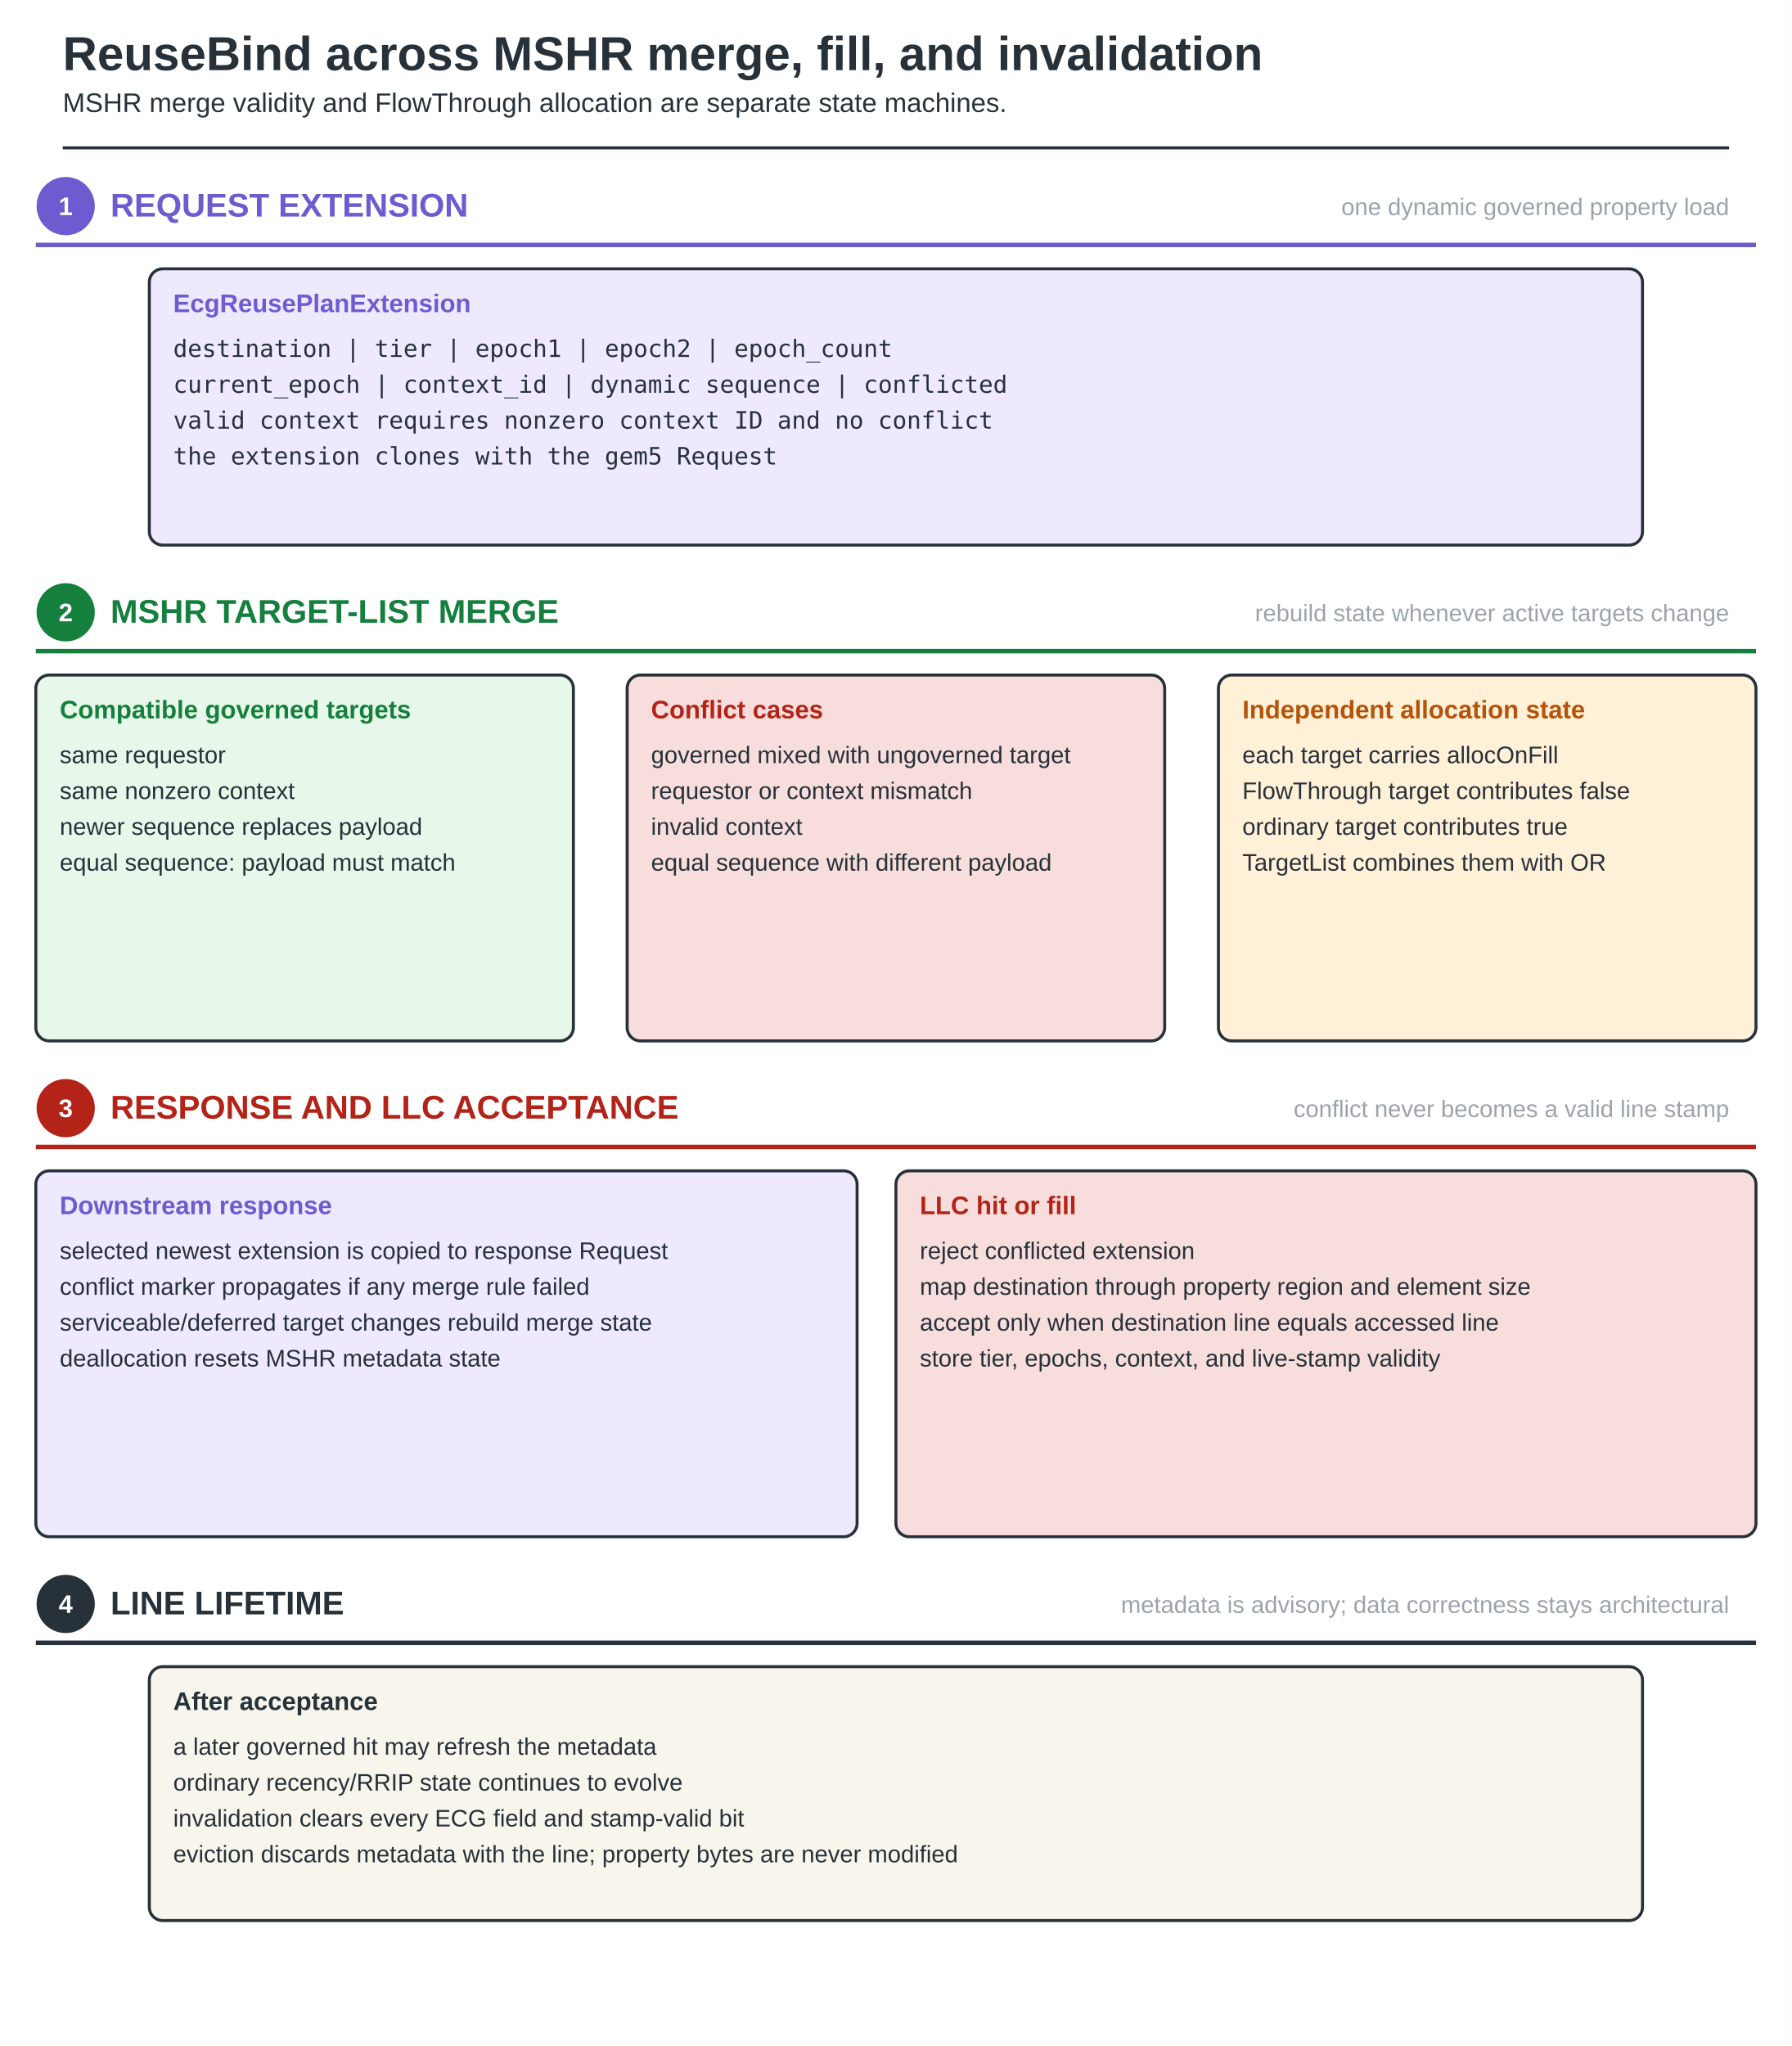
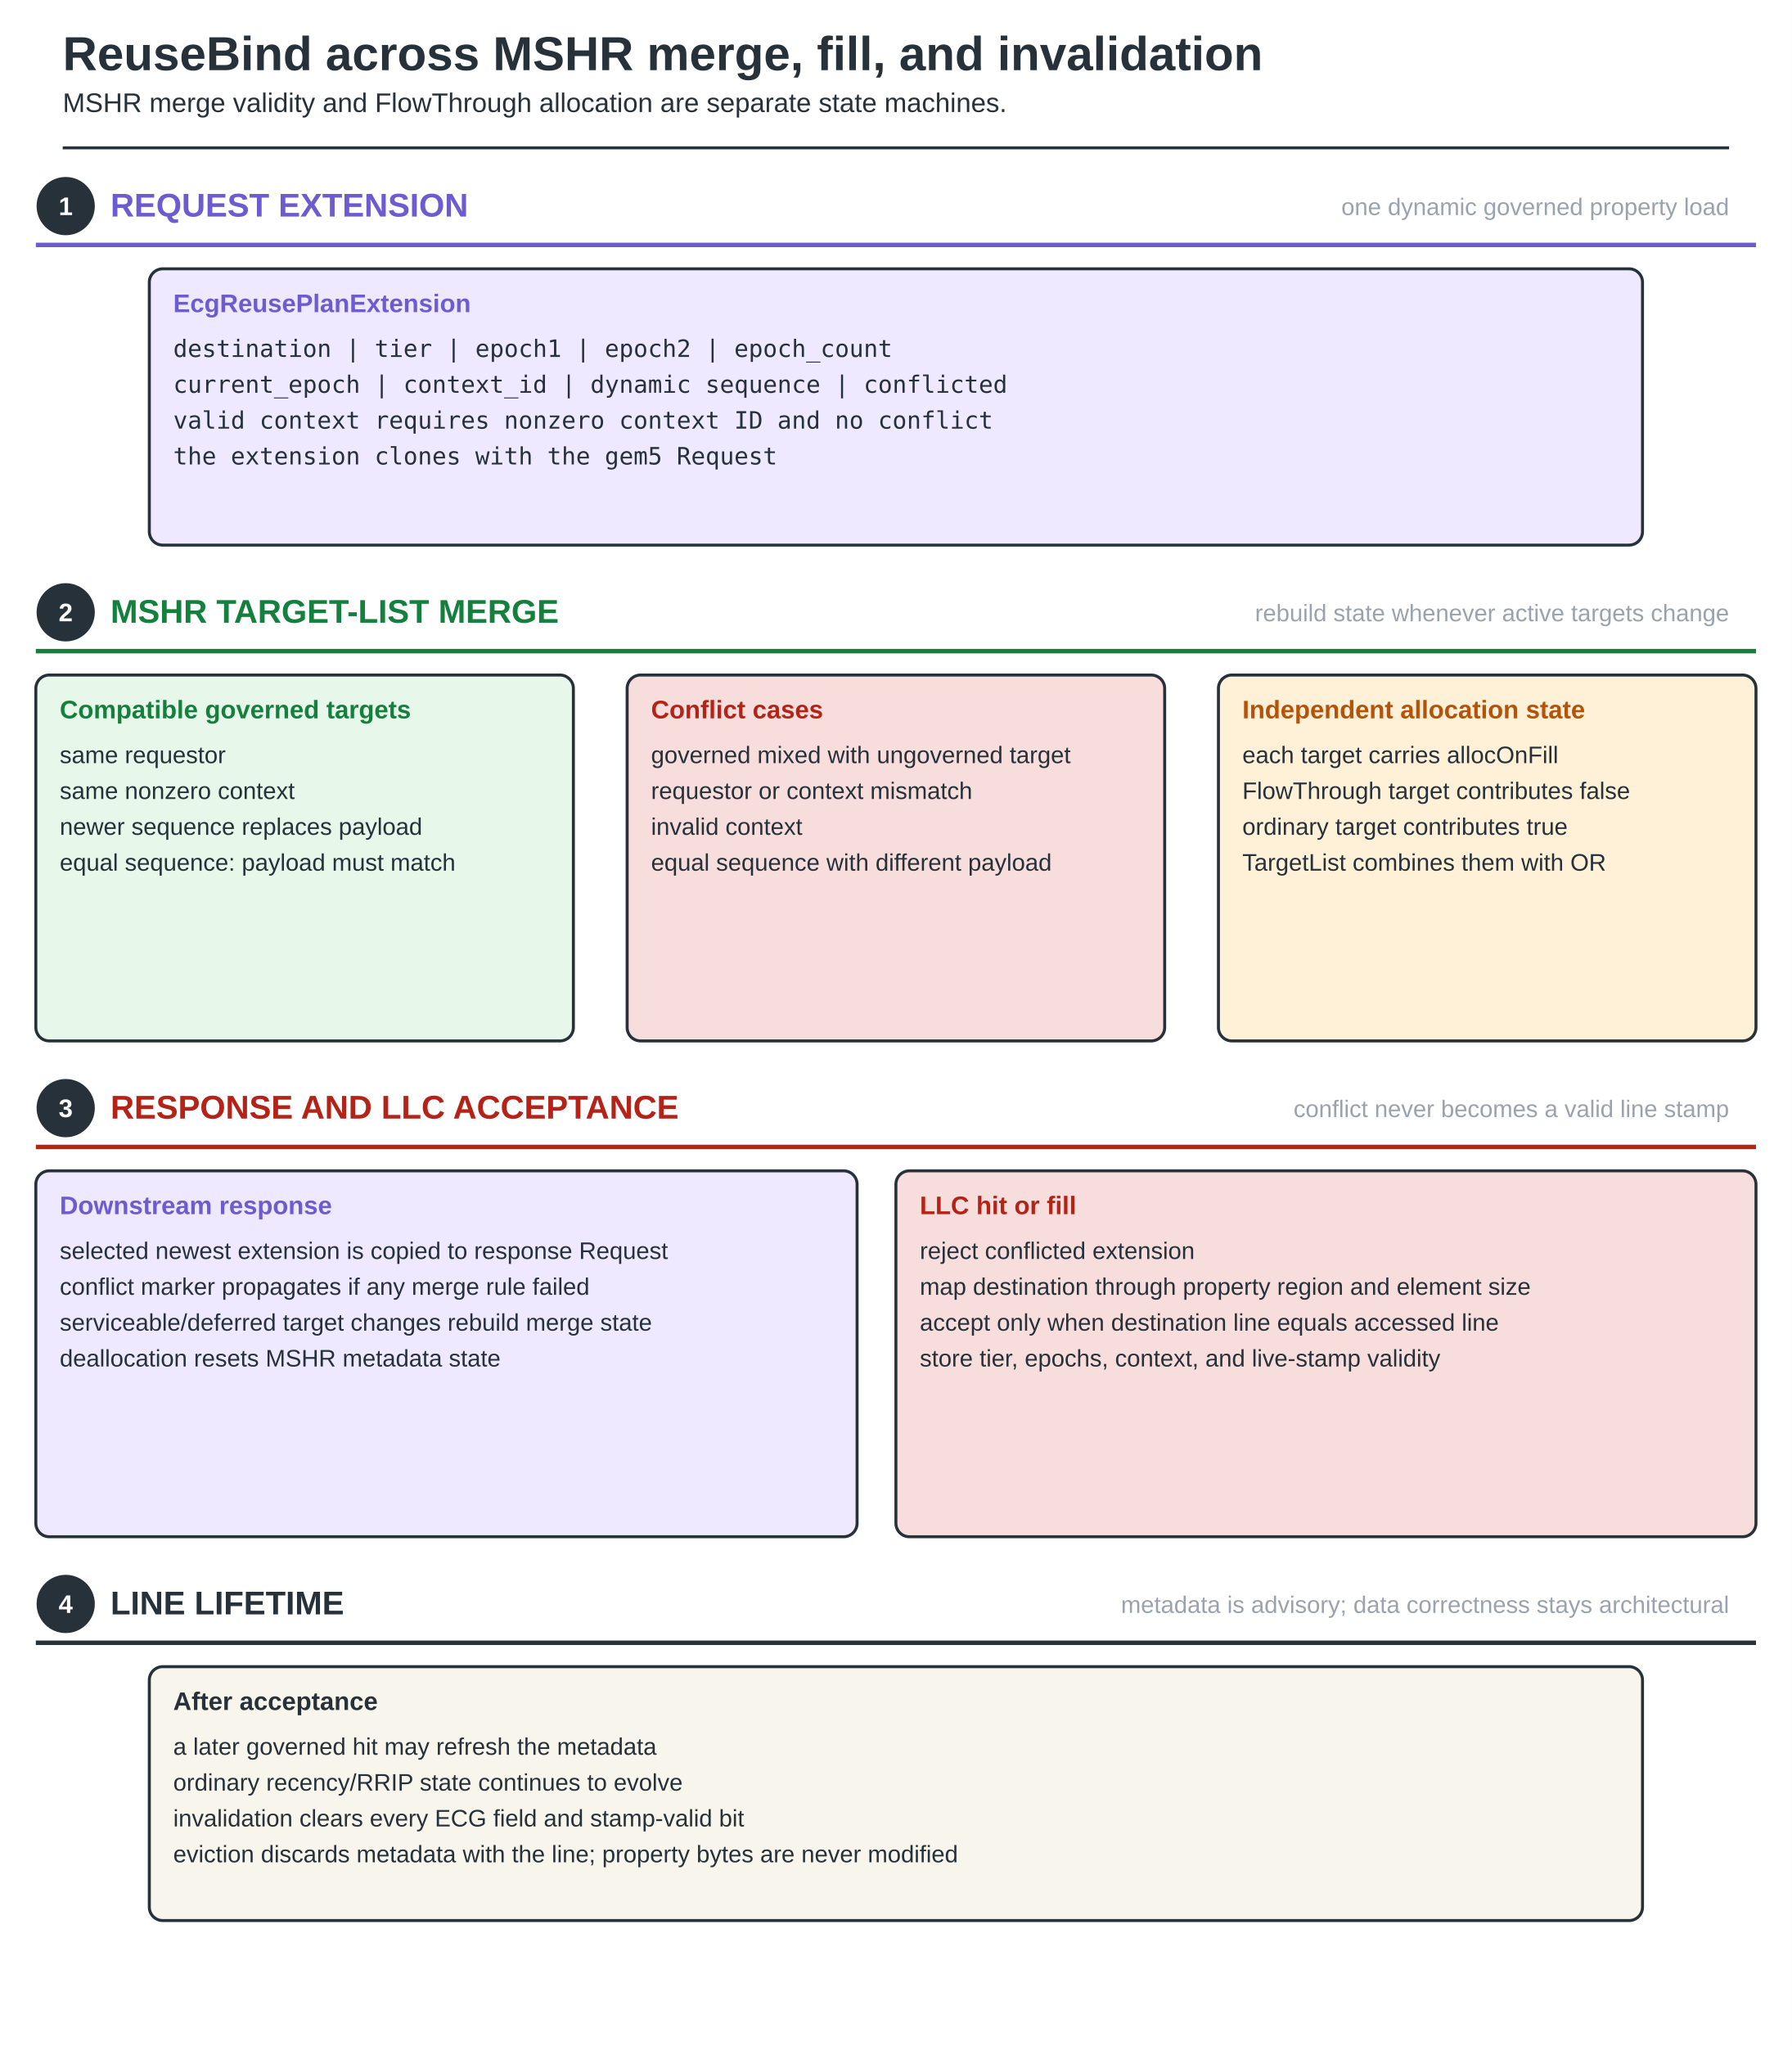
<svg xmlns="http://www.w3.org/2000/svg" width="1200" height="1370" viewBox="0 0 1200 1370" role="img" aria-labelledby="title desc" fill="#27313A" data-figure-schema="ecg-public/v1">
  <defs>
    <marker id="arrow-blue" viewBox="0 0 10 8" markerWidth="10" markerHeight="8" refX="10" refY="4" orient="auto" markerUnits="userSpaceOnUse">
      <path d="M0 0 L10 4 L0 8 Z" fill="#1769C2" />
    </marker>
    <marker id="arrow-green" viewBox="0 0 10 8" markerWidth="10" markerHeight="8" refX="10" refY="4" orient="auto" markerUnits="userSpaceOnUse">
      <path d="M0 0 L10 4 L0 8 Z" fill="#15803D" />
    </marker>
    <marker id="arrow-amber" viewBox="0 0 10 8" markerWidth="10" markerHeight="8" refX="10" refY="4" orient="auto" markerUnits="userSpaceOnUse">
      <path d="M0 0 L10 4 L0 8 Z" fill="#B45309" />
    </marker>
    <marker id="arrow-red" viewBox="0 0 10 8" markerWidth="10" markerHeight="8" refX="10" refY="4" orient="auto" markerUnits="userSpaceOnUse">
      <path d="M0 0 L10 4 L0 8 Z" fill="#B42318" />
    </marker>
    <marker id="arrow-purple" viewBox="0 0 10 8" markerWidth="10" markerHeight="8" refX="10" refY="4" orient="auto" markerUnits="userSpaceOnUse">
      <path d="M0 0 L10 4 L0 8 Z" fill="#6D5BD0" />
    </marker>
    <marker id="arrow-gray" viewBox="0 0 10 8" markerWidth="10" markerHeight="8" refX="10" refY="4" orient="auto" markerUnits="userSpaceOnUse">
      <path d="M0 0 L10 4 L0 8 Z" fill="#9AA3AD" />
    </marker>
    <marker id="arrow-ink" viewBox="0 0 10 8" markerWidth="10" markerHeight="8" refX="10" refY="4" orient="auto" markerUnits="userSpaceOnUse">
      <path d="M0 0 L10 4 L0 8 Z" fill="#27313A" />
    </marker>
    <style>
      :root { color-scheme: light dark; }
      @media (prefers-color-scheme: dark) {
        [fill="#FFFFFF"]{fill:#1E2327}[stroke="#FFFFFF"]{stroke:#1E2327}
        [fill="#F8F6EC"]{fill:#252A2E}[stroke="#F8F6EC"]{stroke:#252A2E}
        [fill="#EDF5FF"]{fill:#273846}[stroke="#EDF5FF"]{stroke:#273846}
        [fill="#E7F7EA"]{fill:#24382A}[stroke="#E7F7EA"]{stroke:#24382A}
        [fill="#FFF0D8"]{fill:#3B3122}[stroke="#FFF0D8"]{stroke:#3B3122}
        [fill="#F7DEDC"]{fill:#3D292A}[stroke="#F7DEDC"]{stroke:#3D292A}
        [fill="#EEE9FF"]{fill:#302C3C}[stroke="#EEE9FF"]{stroke:#302C3C}
        [fill="#27313A"]{fill:#ECE7DD}[stroke="#27313A"]{stroke:#ECE7DD}
        [fill="#9AA3AD"]{fill:#747D86}[stroke="#9AA3AD"]{stroke:#747D86}
        [fill="#1769C2"]{fill:#63A8FF}[stroke="#1769C2"]{stroke:#63A8FF}
        [fill="#15803D"]{fill:#63D68B}[stroke="#15803D"]{stroke:#63D68B}
        [fill="#B45309"]{fill:#F0B35A}[stroke="#B45309"]{stroke:#F0B35A}
        [fill="#6D5BD0"]{fill:#A79BF0}[stroke="#6D5BD0"]{stroke:#A79BF0}
        [fill="#B42318"]{fill:#F09B95}[stroke="#B42318"]{stroke:#F09B95}
      }
      .sans{font-family:Arial,Helvetica,sans-serif}
      .mono{font-family:"SFMono-Regular",Consolas,monospace}
      .title{font-size:32px;font-weight:700}
      .subtitle{font-size:18px}
      .heading{font-size:22px;font-weight:700}
      .label{font-size:17px;font-weight:700}
      .body{font-size:16px}
</style>
  </defs>
  <rect x="0" y="0" width="1200" height="1370" fill="#FFFFFF" />
  <text x="42" y="47" text-anchor="start" class="sans title" fill="#27313A" font-weight="700">ReuseBind across MSHR merge, fill, and invalidation</text>
  <text x="42" y="75" text-anchor="start" class="sans subtitle" fill="#27313A">MSHR merge validity and FlowThrough allocation are separate state machines.</text>
  <line x1="42" y1="99" x2="1158" y2="99" stroke="#27313A" stroke-width="2" />
-   <circle cx="44" cy="138" r="19" fill="#6D5BD0" stroke="#6D5BD0" stroke-width="1" />
+   <circle cx="44" cy="138" r="19" fill="#27313A" stroke="#27313A" stroke-width="1" />
  <text x="44" y="144" text-anchor="middle" class="sans label" fill="#FFFFFF" font-weight="700">1</text>
  <text x="74" y="145" text-anchor="start" class="sans heading" fill="#6D5BD0" font-weight="700">REQUEST EXTENSION</text>
  <text x="1158" y="144" text-anchor="end" class="sans body" fill="#9AA3AD">one dynamic governed property load</text>
  <line x1="24" y1="164" x2="1176" y2="164" stroke="#6D5BD0" stroke-width="3" />
  <rect x="100" y="180" width="1000" height="185" rx="9" fill="#EEE9FF" stroke="#27313A" stroke-width="2" />
  <text x="116" y="209" text-anchor="start" class="sans label" fill="#6D5BD0" font-weight="700">EcgReusePlanExtension</text>
  <text x="116" y="239" text-anchor="start" class="mono body" fill="#27313A">destination | tier | epoch1 | epoch2 | epoch_count</text>
  <text x="116" y="263" text-anchor="start" class="mono body" fill="#27313A">current_epoch | context_id | dynamic sequence | conflicted</text>
  <text x="116" y="287" text-anchor="start" class="mono body" fill="#27313A">valid context requires nonzero context ID and no conflict</text>
  <text x="116" y="311" text-anchor="start" class="mono body" fill="#27313A">the extension clones with the gem5 Request</text>
-   <circle cx="44" cy="410" r="19" fill="#15803D" stroke="#15803D" stroke-width="1" />
+   <circle cx="44" cy="410" r="19" fill="#27313A" stroke="#27313A" stroke-width="1" />
  <text x="44" y="416" text-anchor="middle" class="sans label" fill="#FFFFFF" font-weight="700">2</text>
  <text x="74" y="417" text-anchor="start" class="sans heading" fill="#15803D" font-weight="700">MSHR TARGET-LIST MERGE</text>
  <text x="1158" y="416" text-anchor="end" class="sans body" fill="#9AA3AD">rebuild state whenever active targets change</text>
  <line x1="24" y1="436" x2="1176" y2="436" stroke="#15803D" stroke-width="3" />
  <rect x="24" y="452" width="360" height="245" rx="9" fill="#E7F7EA" stroke="#27313A" stroke-width="2" />
  <text x="40" y="481" text-anchor="start" class="sans label" fill="#15803D" font-weight="700">Compatible governed targets</text>
  <text x="40" y="511" text-anchor="start" class="sans body" fill="#27313A">same requestor</text>
  <text x="40" y="535" text-anchor="start" class="sans body" fill="#27313A">same nonzero context</text>
  <text x="40" y="559" text-anchor="start" class="sans body" fill="#27313A">newer sequence replaces payload</text>
  <text x="40" y="583" text-anchor="start" class="sans body" fill="#27313A">equal sequence: payload must match</text>
  <rect x="420" y="452" width="360" height="245" rx="9" fill="#F7DEDC" stroke="#27313A" stroke-width="2" />
  <text x="436" y="481" text-anchor="start" class="sans label" fill="#B42318" font-weight="700">Conflict cases</text>
  <text x="436" y="511" text-anchor="start" class="sans body" fill="#27313A">governed mixed with ungoverned target</text>
  <text x="436" y="535" text-anchor="start" class="sans body" fill="#27313A">requestor or context mismatch</text>
  <text x="436" y="559" text-anchor="start" class="sans body" fill="#27313A">invalid context</text>
  <text x="436" y="583" text-anchor="start" class="sans body" fill="#27313A">equal sequence with different payload</text>
  <rect x="816" y="452" width="360" height="245" rx="9" fill="#FFF0D8" stroke="#27313A" stroke-width="2" />
  <text x="832" y="481" text-anchor="start" class="sans label" fill="#B45309" font-weight="700">Independent allocation state</text>
  <text x="832" y="511" text-anchor="start" class="sans body" fill="#27313A">each target carries allocOnFill</text>
  <text x="832" y="535" text-anchor="start" class="sans body" fill="#27313A">FlowThrough target contributes false</text>
  <text x="832" y="559" text-anchor="start" class="sans body" fill="#27313A">ordinary target contributes true</text>
  <text x="832" y="583" text-anchor="start" class="sans body" fill="#27313A">TargetList combines them with OR</text>
-   <circle cx="44" cy="742" r="19" fill="#B42318" stroke="#B42318" stroke-width="1" />
+   <circle cx="44" cy="742" r="19" fill="#27313A" stroke="#27313A" stroke-width="1" />
  <text x="44" y="748" text-anchor="middle" class="sans label" fill="#FFFFFF" font-weight="700">3</text>
  <text x="74" y="749" text-anchor="start" class="sans heading" fill="#B42318" font-weight="700">RESPONSE AND LLC ACCEPTANCE</text>
  <text x="1158" y="748" text-anchor="end" class="sans body" fill="#9AA3AD">conflict never becomes a valid line stamp</text>
  <line x1="24" y1="768" x2="1176" y2="768" stroke="#B42318" stroke-width="3" />
  <rect x="24" y="784" width="550" height="245" rx="9" fill="#EEE9FF" stroke="#27313A" stroke-width="2" />
  <text x="40" y="813" text-anchor="start" class="sans label" fill="#6D5BD0" font-weight="700">Downstream response</text>
  <text x="40" y="843" text-anchor="start" class="sans body" fill="#27313A">selected newest extension is copied to response Request</text>
  <text x="40" y="867" text-anchor="start" class="sans body" fill="#27313A">conflict marker propagates if any merge rule failed</text>
  <text x="40" y="891" text-anchor="start" class="sans body" fill="#27313A">serviceable/deferred target changes rebuild merge state</text>
  <text x="40" y="915" text-anchor="start" class="sans body" fill="#27313A">deallocation resets MSHR metadata state</text>
  <rect x="600" y="784" width="576" height="245" rx="9" fill="#F7DEDC" stroke="#27313A" stroke-width="2" />
  <text x="616" y="813" text-anchor="start" class="sans label" fill="#B42318" font-weight="700">LLC hit or fill</text>
  <text x="616" y="843" text-anchor="start" class="sans body" fill="#27313A">reject conflicted extension</text>
  <text x="616" y="867" text-anchor="start" class="sans body" fill="#27313A">map destination through property region and element size</text>
  <text x="616" y="891" text-anchor="start" class="sans body" fill="#27313A">accept only when destination line equals accessed line</text>
  <text x="616" y="915" text-anchor="start" class="sans body" fill="#27313A">store tier, epochs, context, and live-stamp validity</text>
  <circle cx="44" cy="1074" r="19" fill="#27313A" stroke="#27313A" stroke-width="1" />
  <text x="44" y="1080" text-anchor="middle" class="sans label" fill="#FFFFFF" font-weight="700">4</text>
  <text x="74" y="1081" text-anchor="start" class="sans heading" fill="#27313A" font-weight="700">LINE LIFETIME</text>
  <text x="1158" y="1080" text-anchor="end" class="sans body" fill="#9AA3AD">metadata is advisory; data correctness stays architectural</text>
  <line x1="24" y1="1100" x2="1176" y2="1100" stroke="#27313A" stroke-width="3" />
  <rect x="100" y="1116" width="1000" height="170" rx="9" fill="#F8F6EC" stroke="#27313A" stroke-width="2" />
  <text x="116" y="1145" text-anchor="start" class="sans label" fill="#27313A" font-weight="700">After acceptance</text>
  <text x="116" y="1175" text-anchor="start" class="sans body" fill="#27313A">a later governed hit may refresh the metadata</text>
  <text x="116" y="1199" text-anchor="start" class="sans body" fill="#27313A">ordinary recency/RRIP state continues to evolve</text>
  <text x="116" y="1223" text-anchor="start" class="sans body" fill="#27313A">invalidation clears every ECG field and stamp-valid bit</text>
  <text x="116" y="1247" text-anchor="start" class="sans body" fill="#27313A">eviction discards metadata with the line; property bytes are never modified</text>
</svg>
